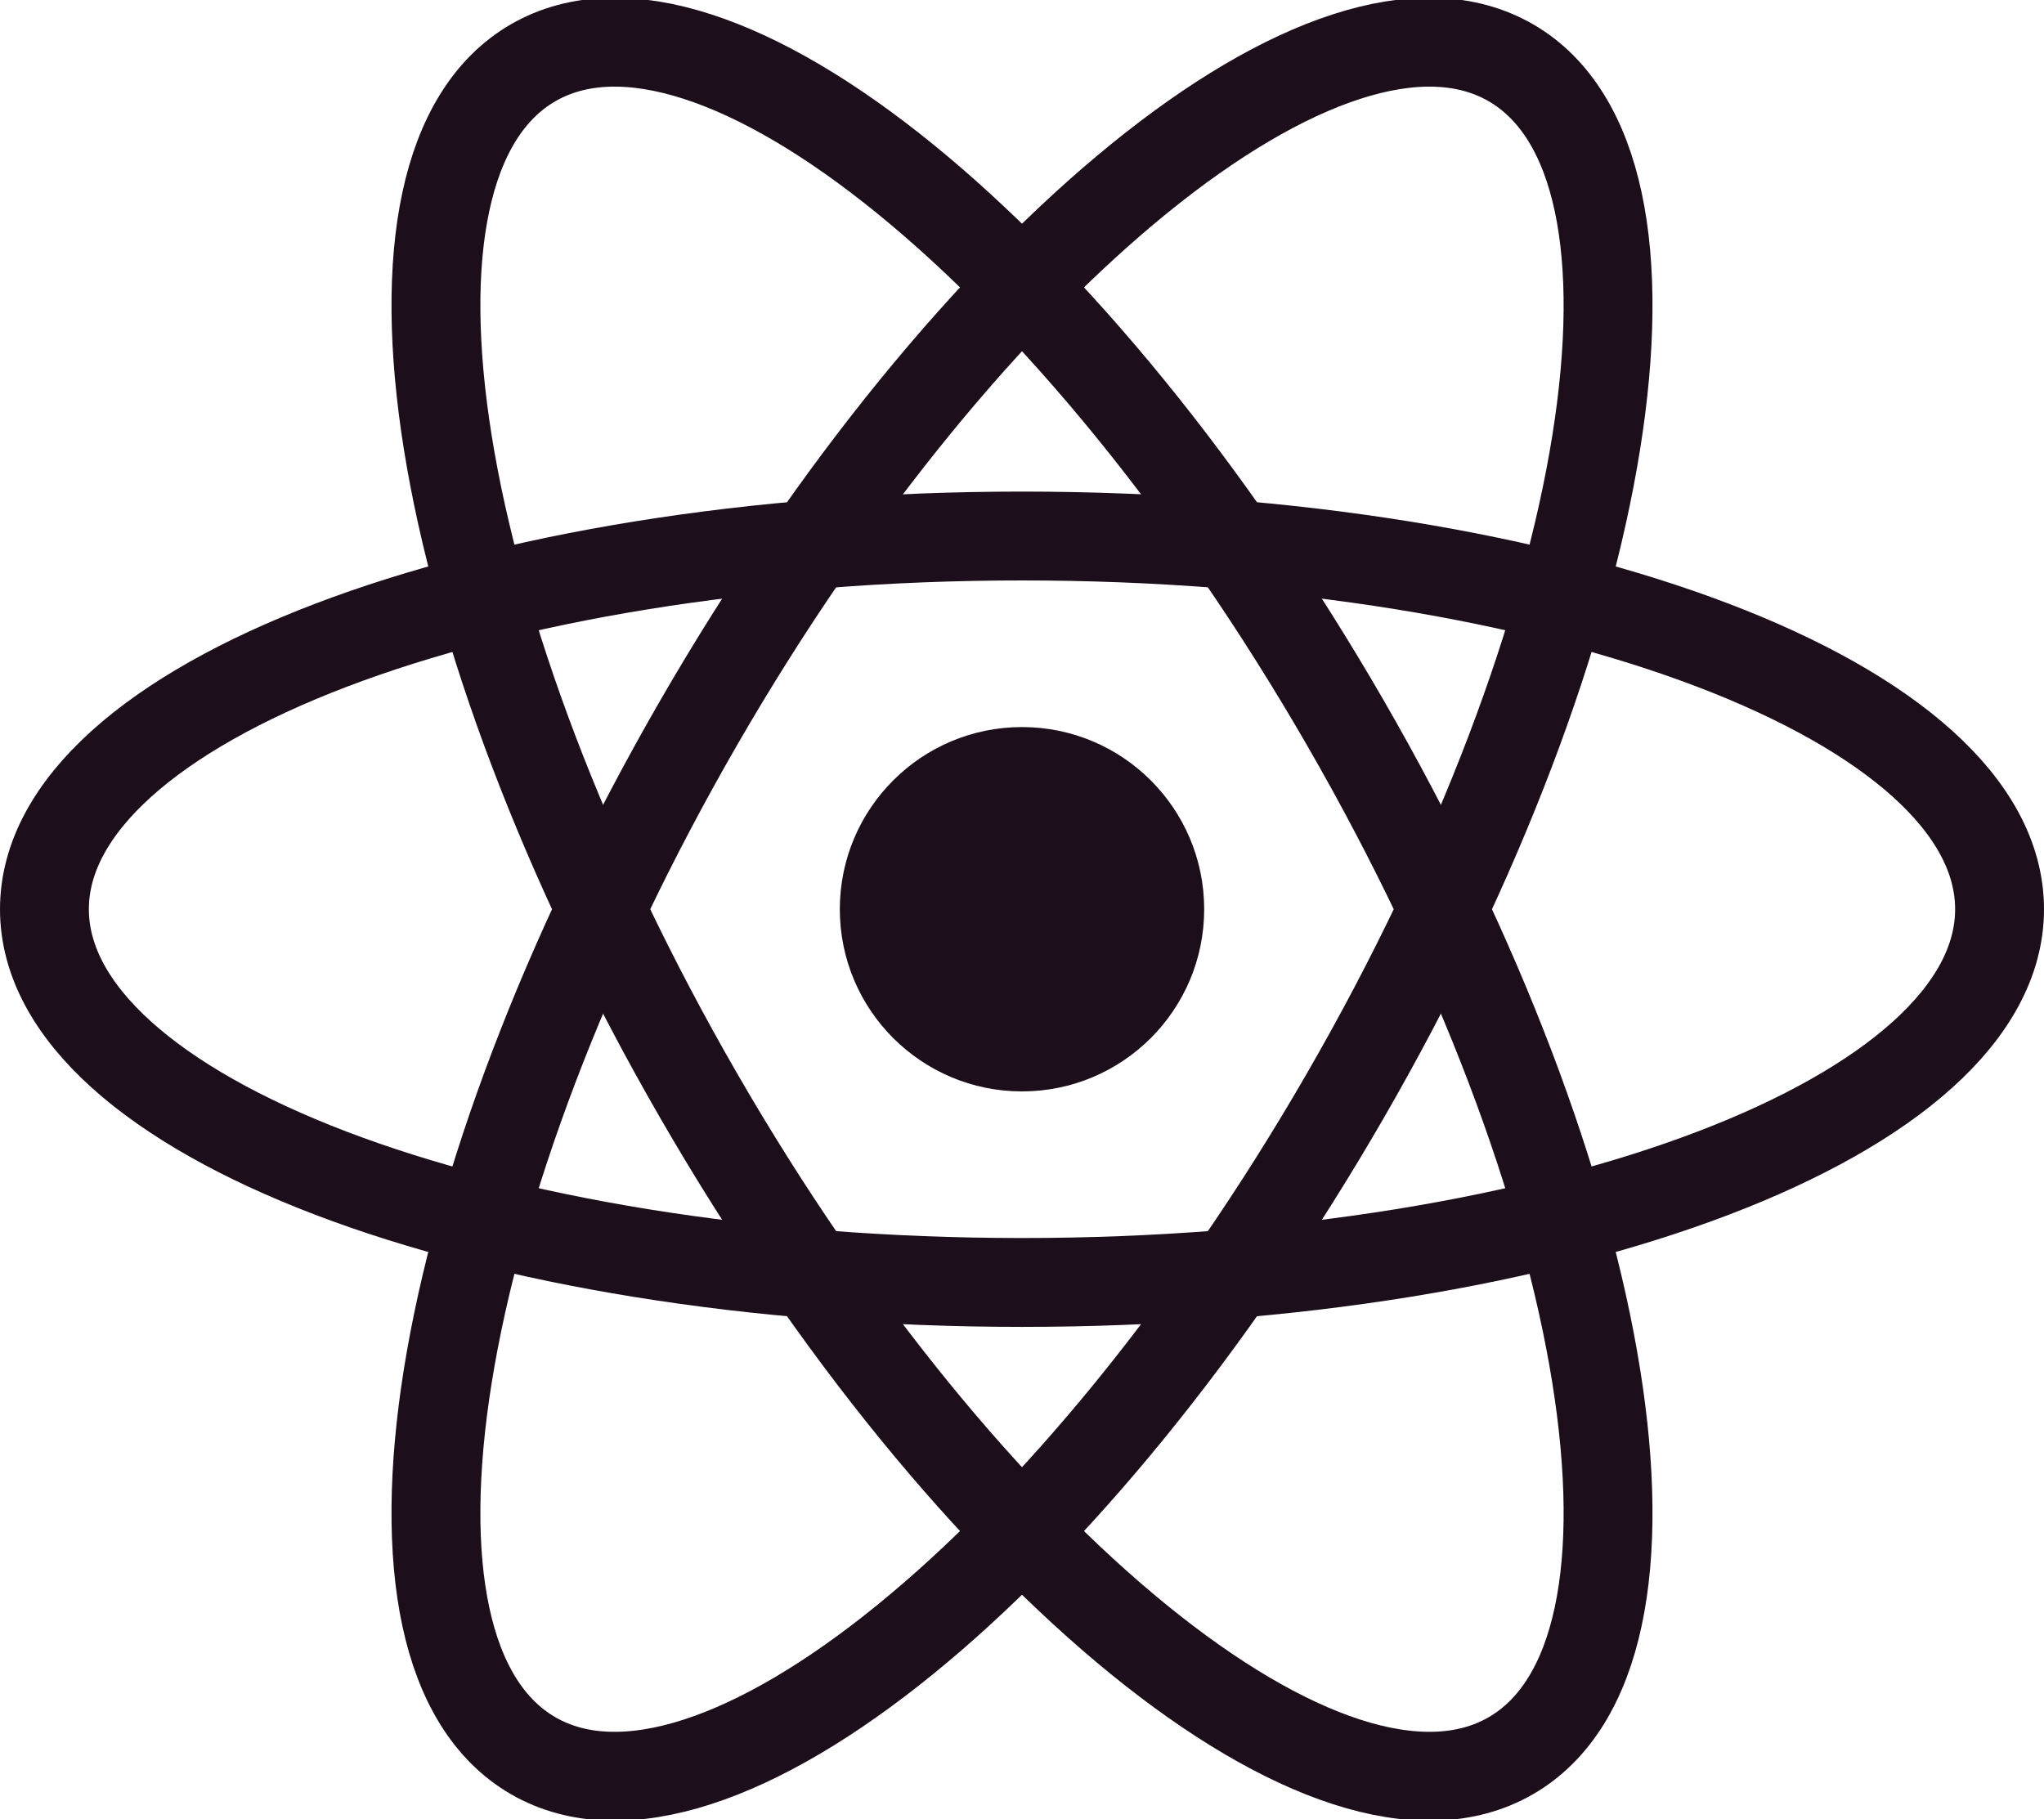
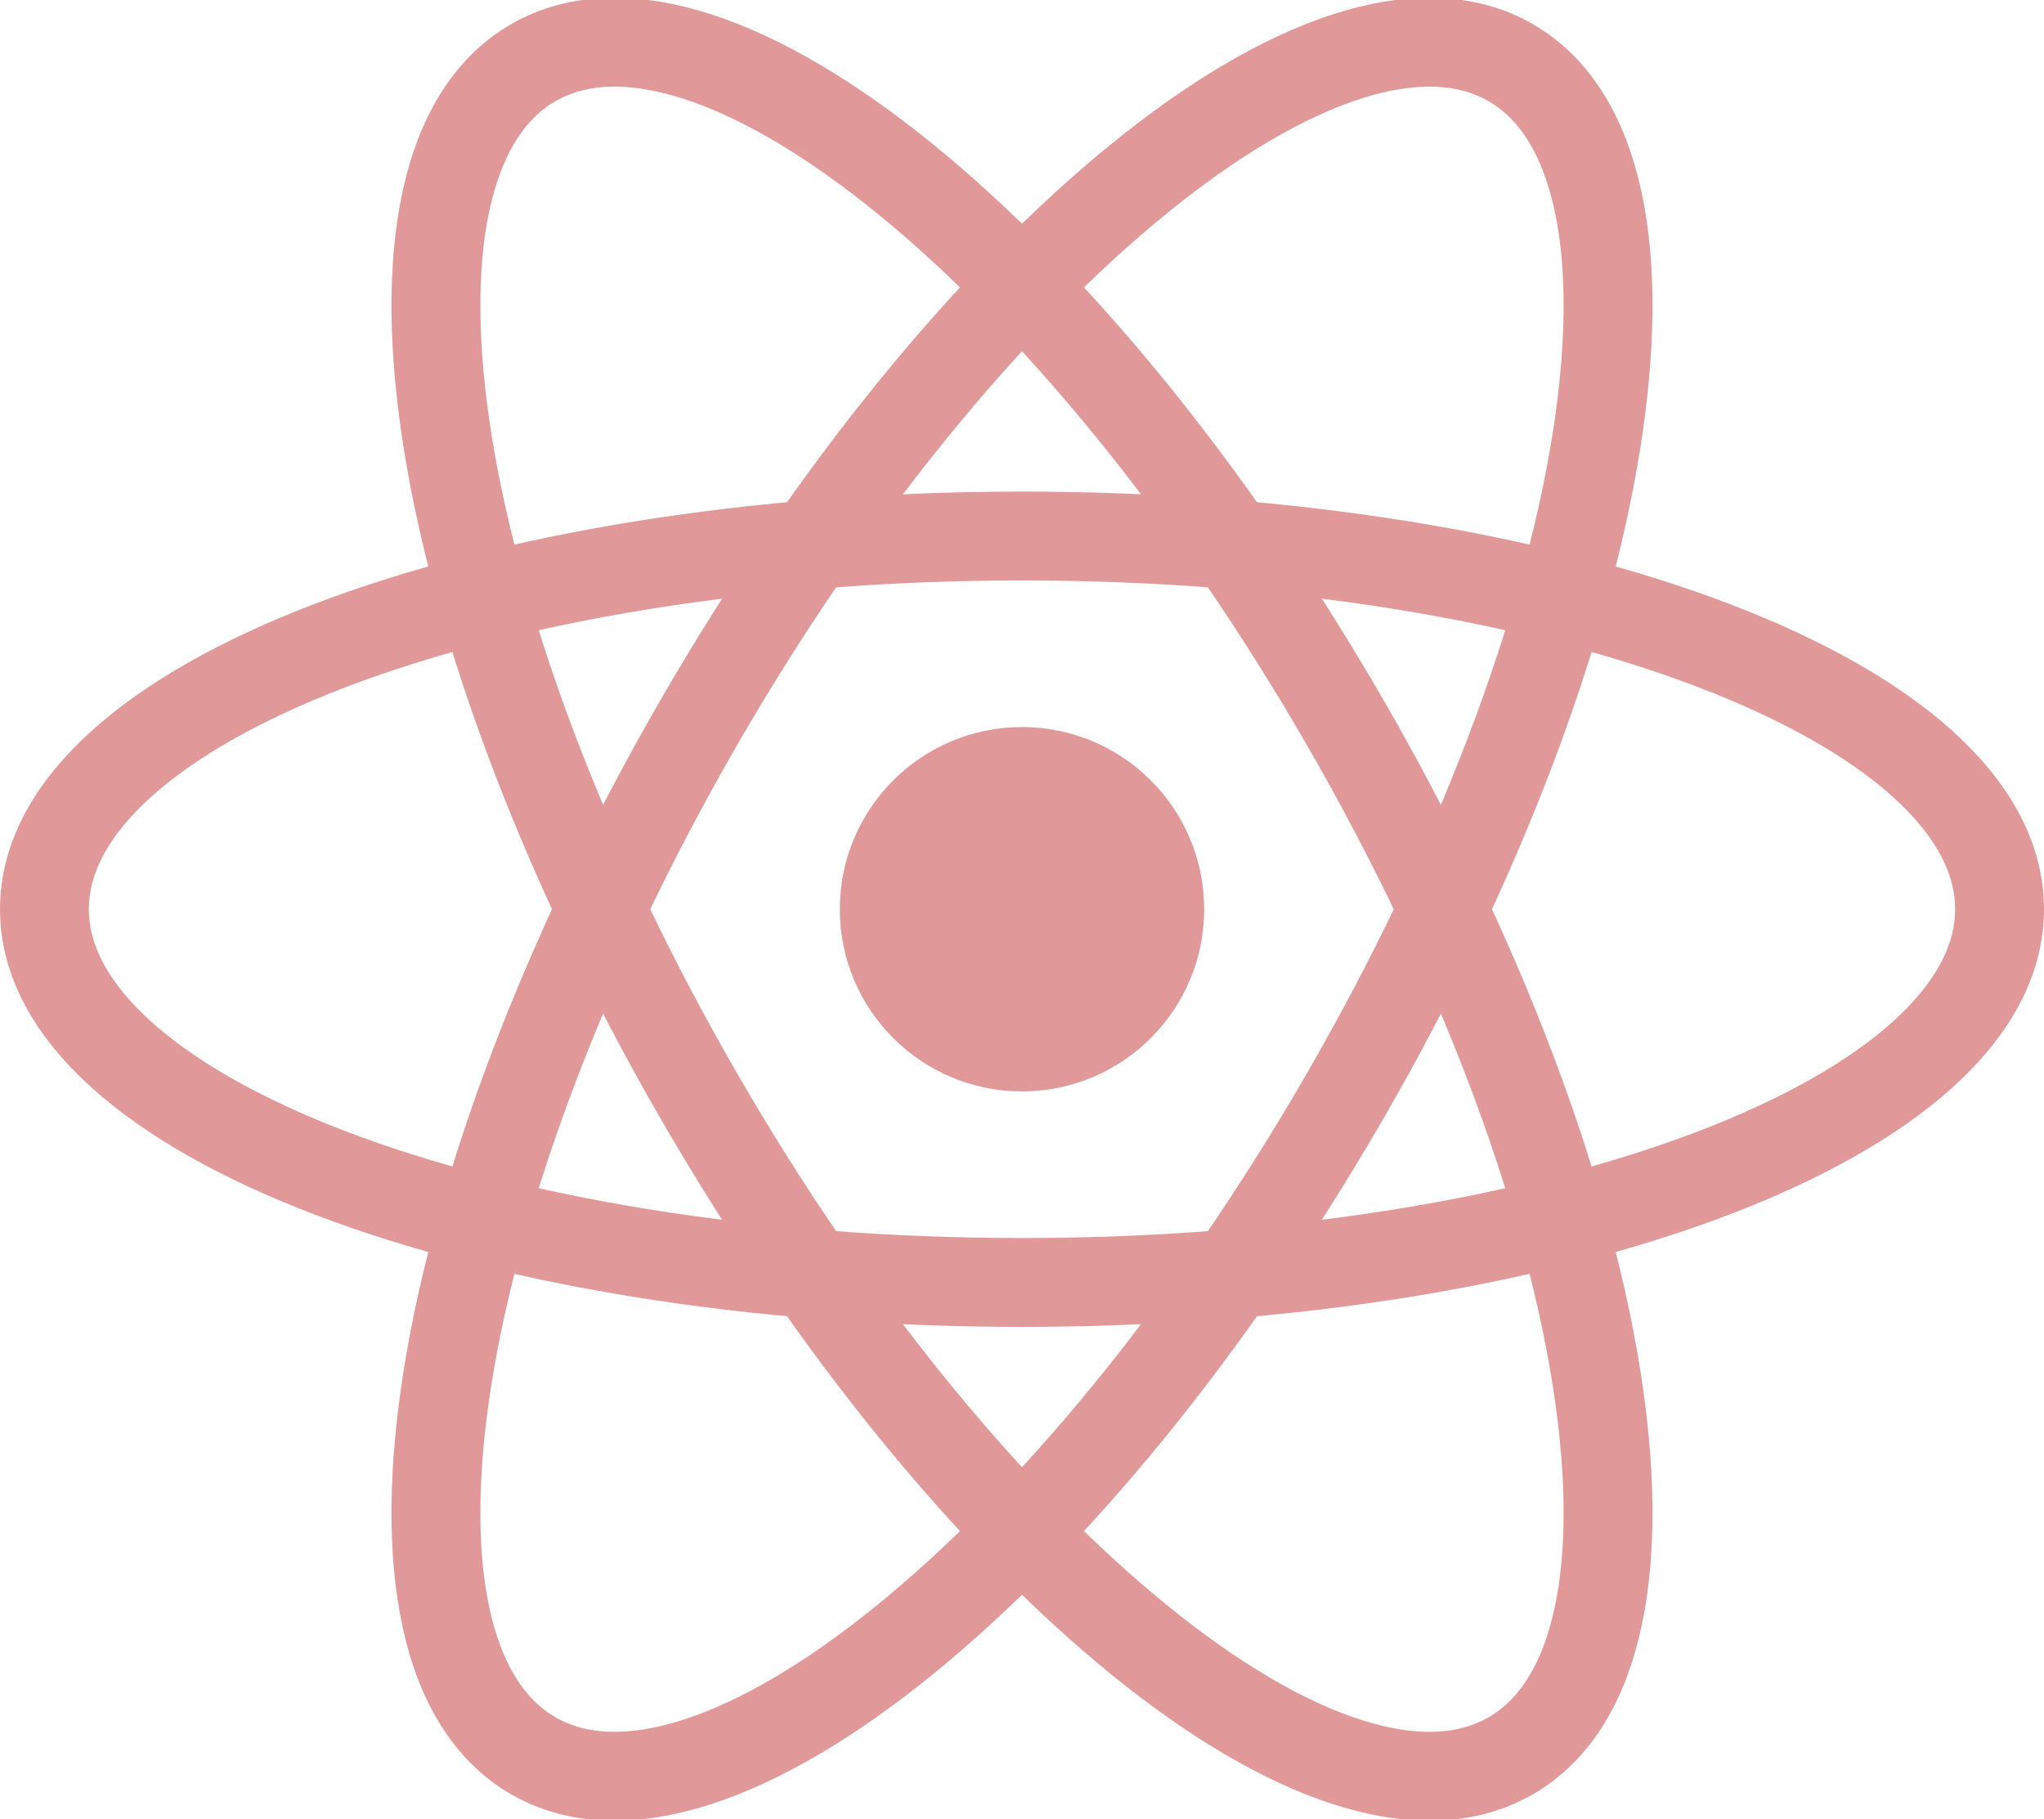
<svg xmlns="http://www.w3.org/2000/svg" viewBox="-11.5 -10.232 23 20.463">
-   <circle cx="0" cy="0" r="2.05" fill="#1c0e1a" />
-   <g stroke="#1c0e1a" stroke-width="1" fill="none">
+   <circle cx="0" cy="0" r="2.05" fill="#e19898" />
+   <g stroke="#e19898" stroke-width="1" fill="none">
    <ellipse rx="11" ry="4.2" />
    <ellipse rx="11" ry="4.2" transform="rotate(60)" />
    <ellipse rx="11" ry="4.2" transform="rotate(120)" />
  </g>
</svg>
